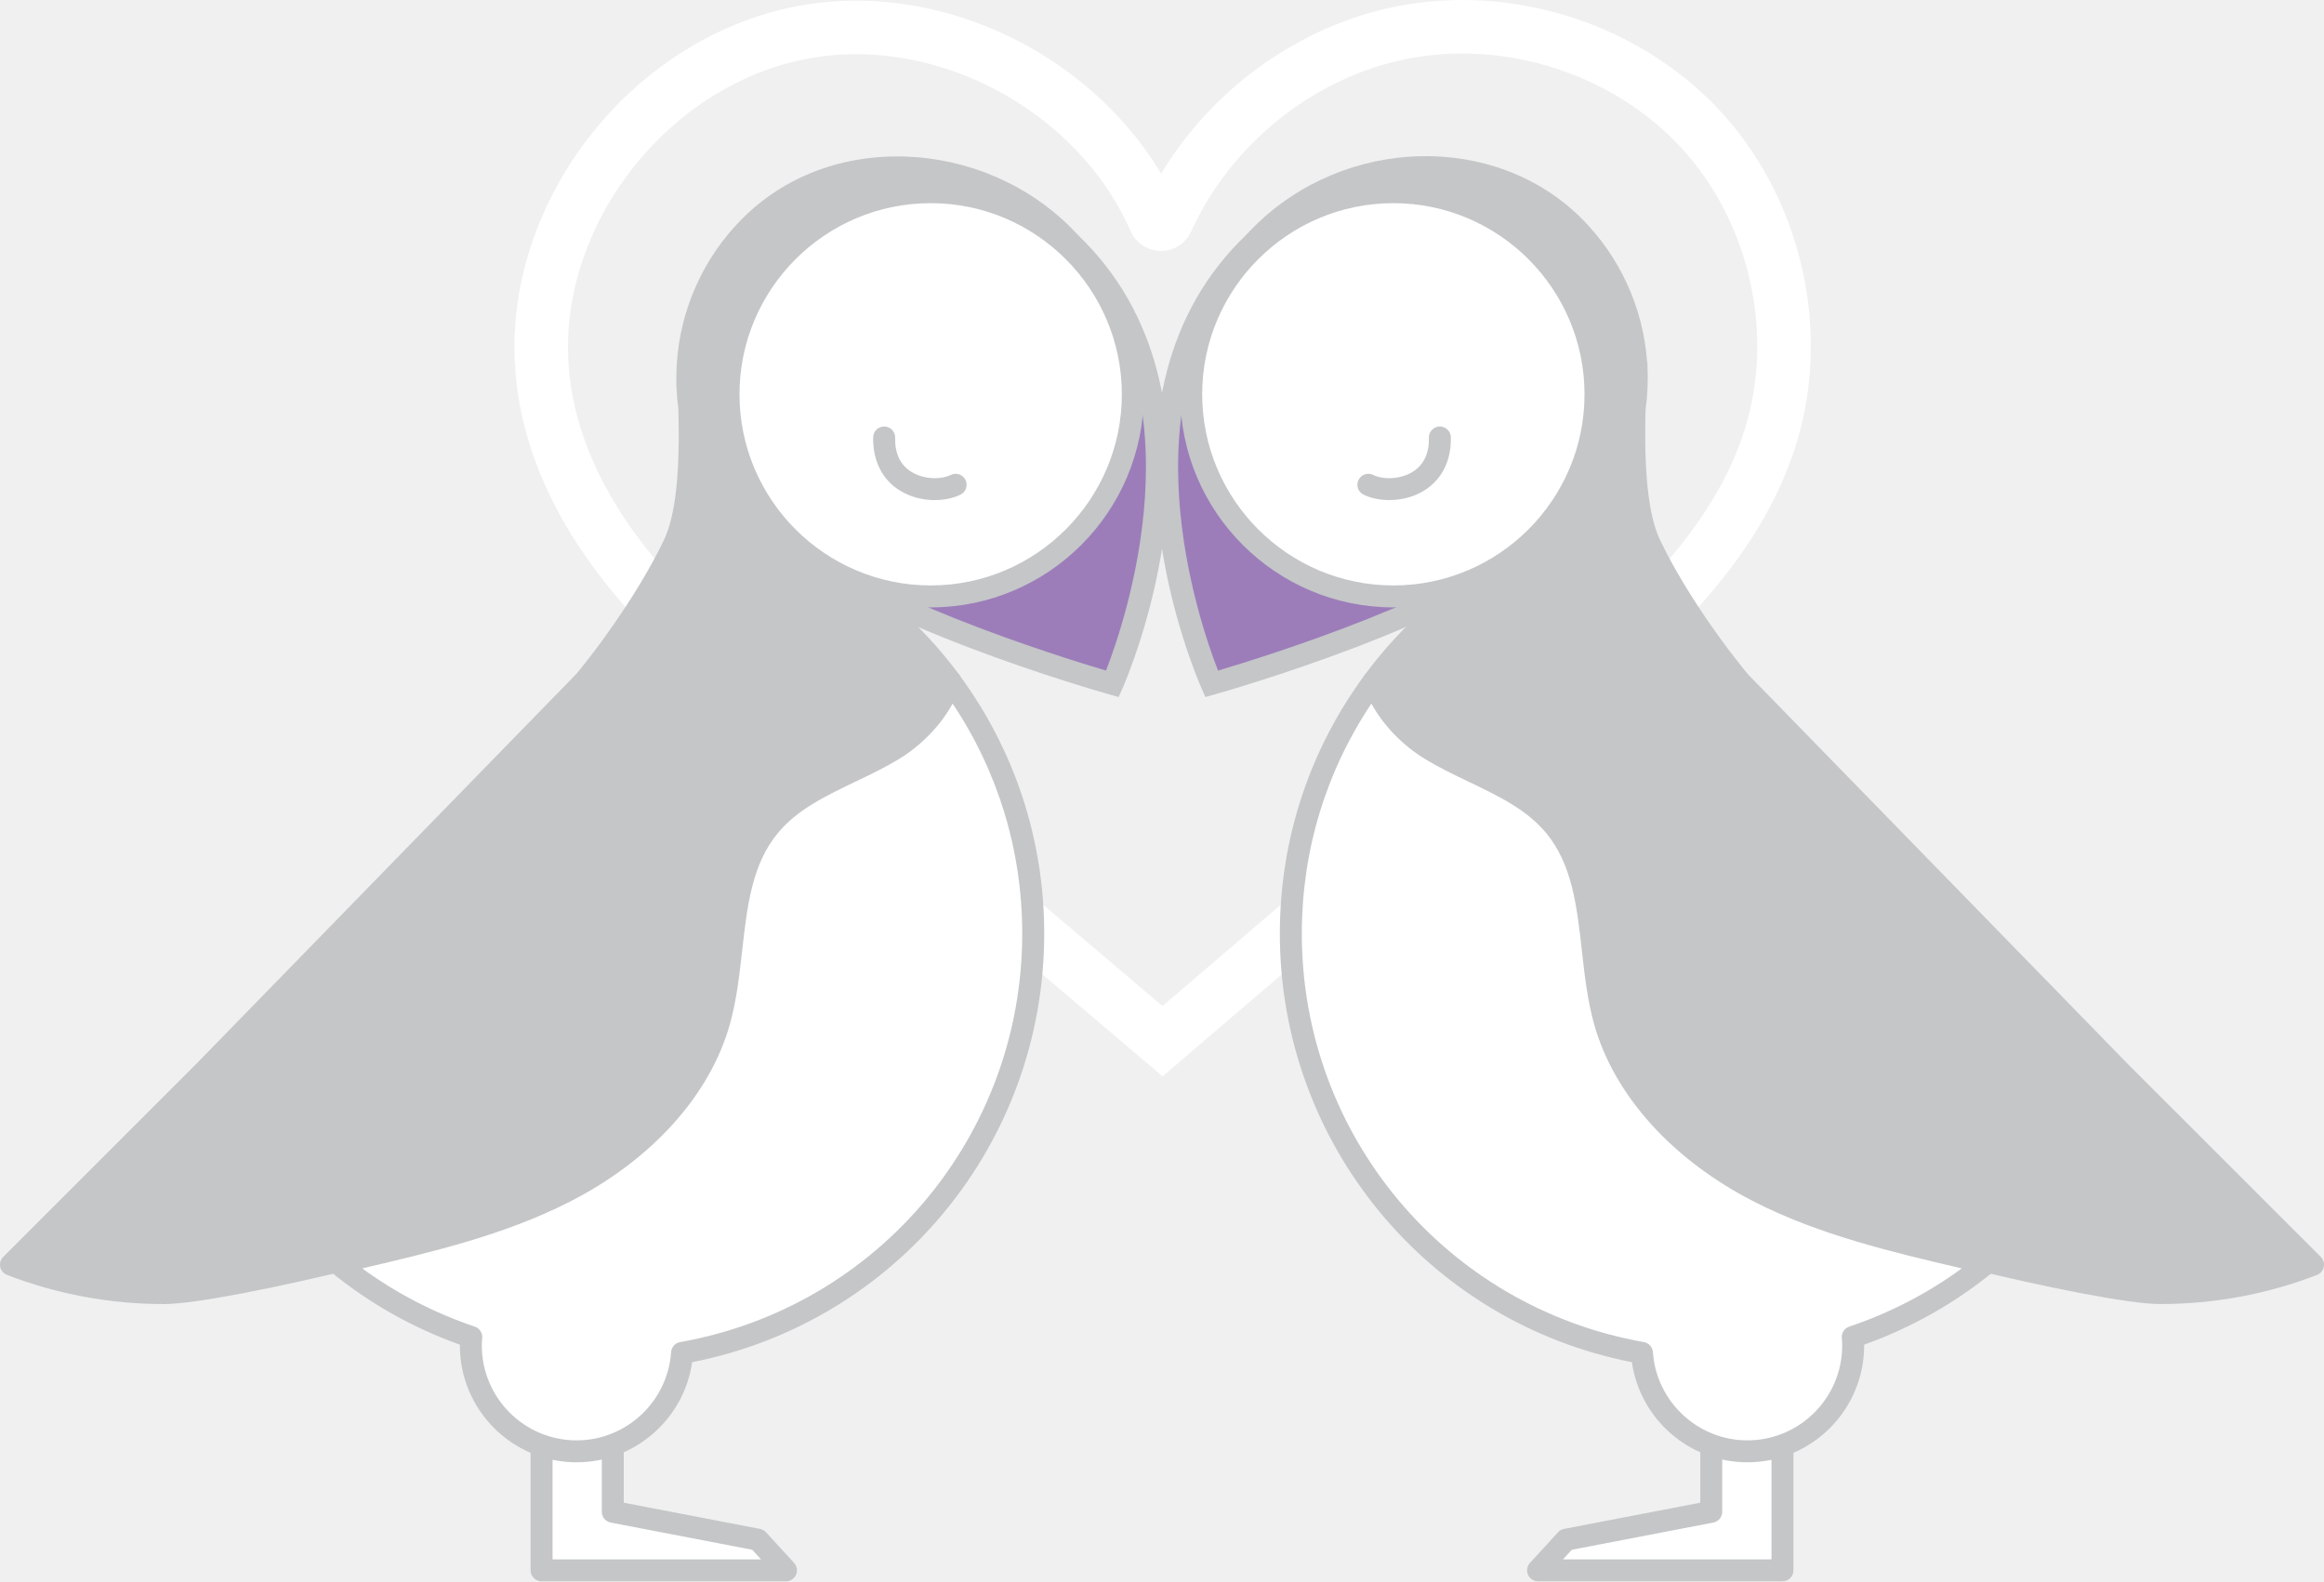
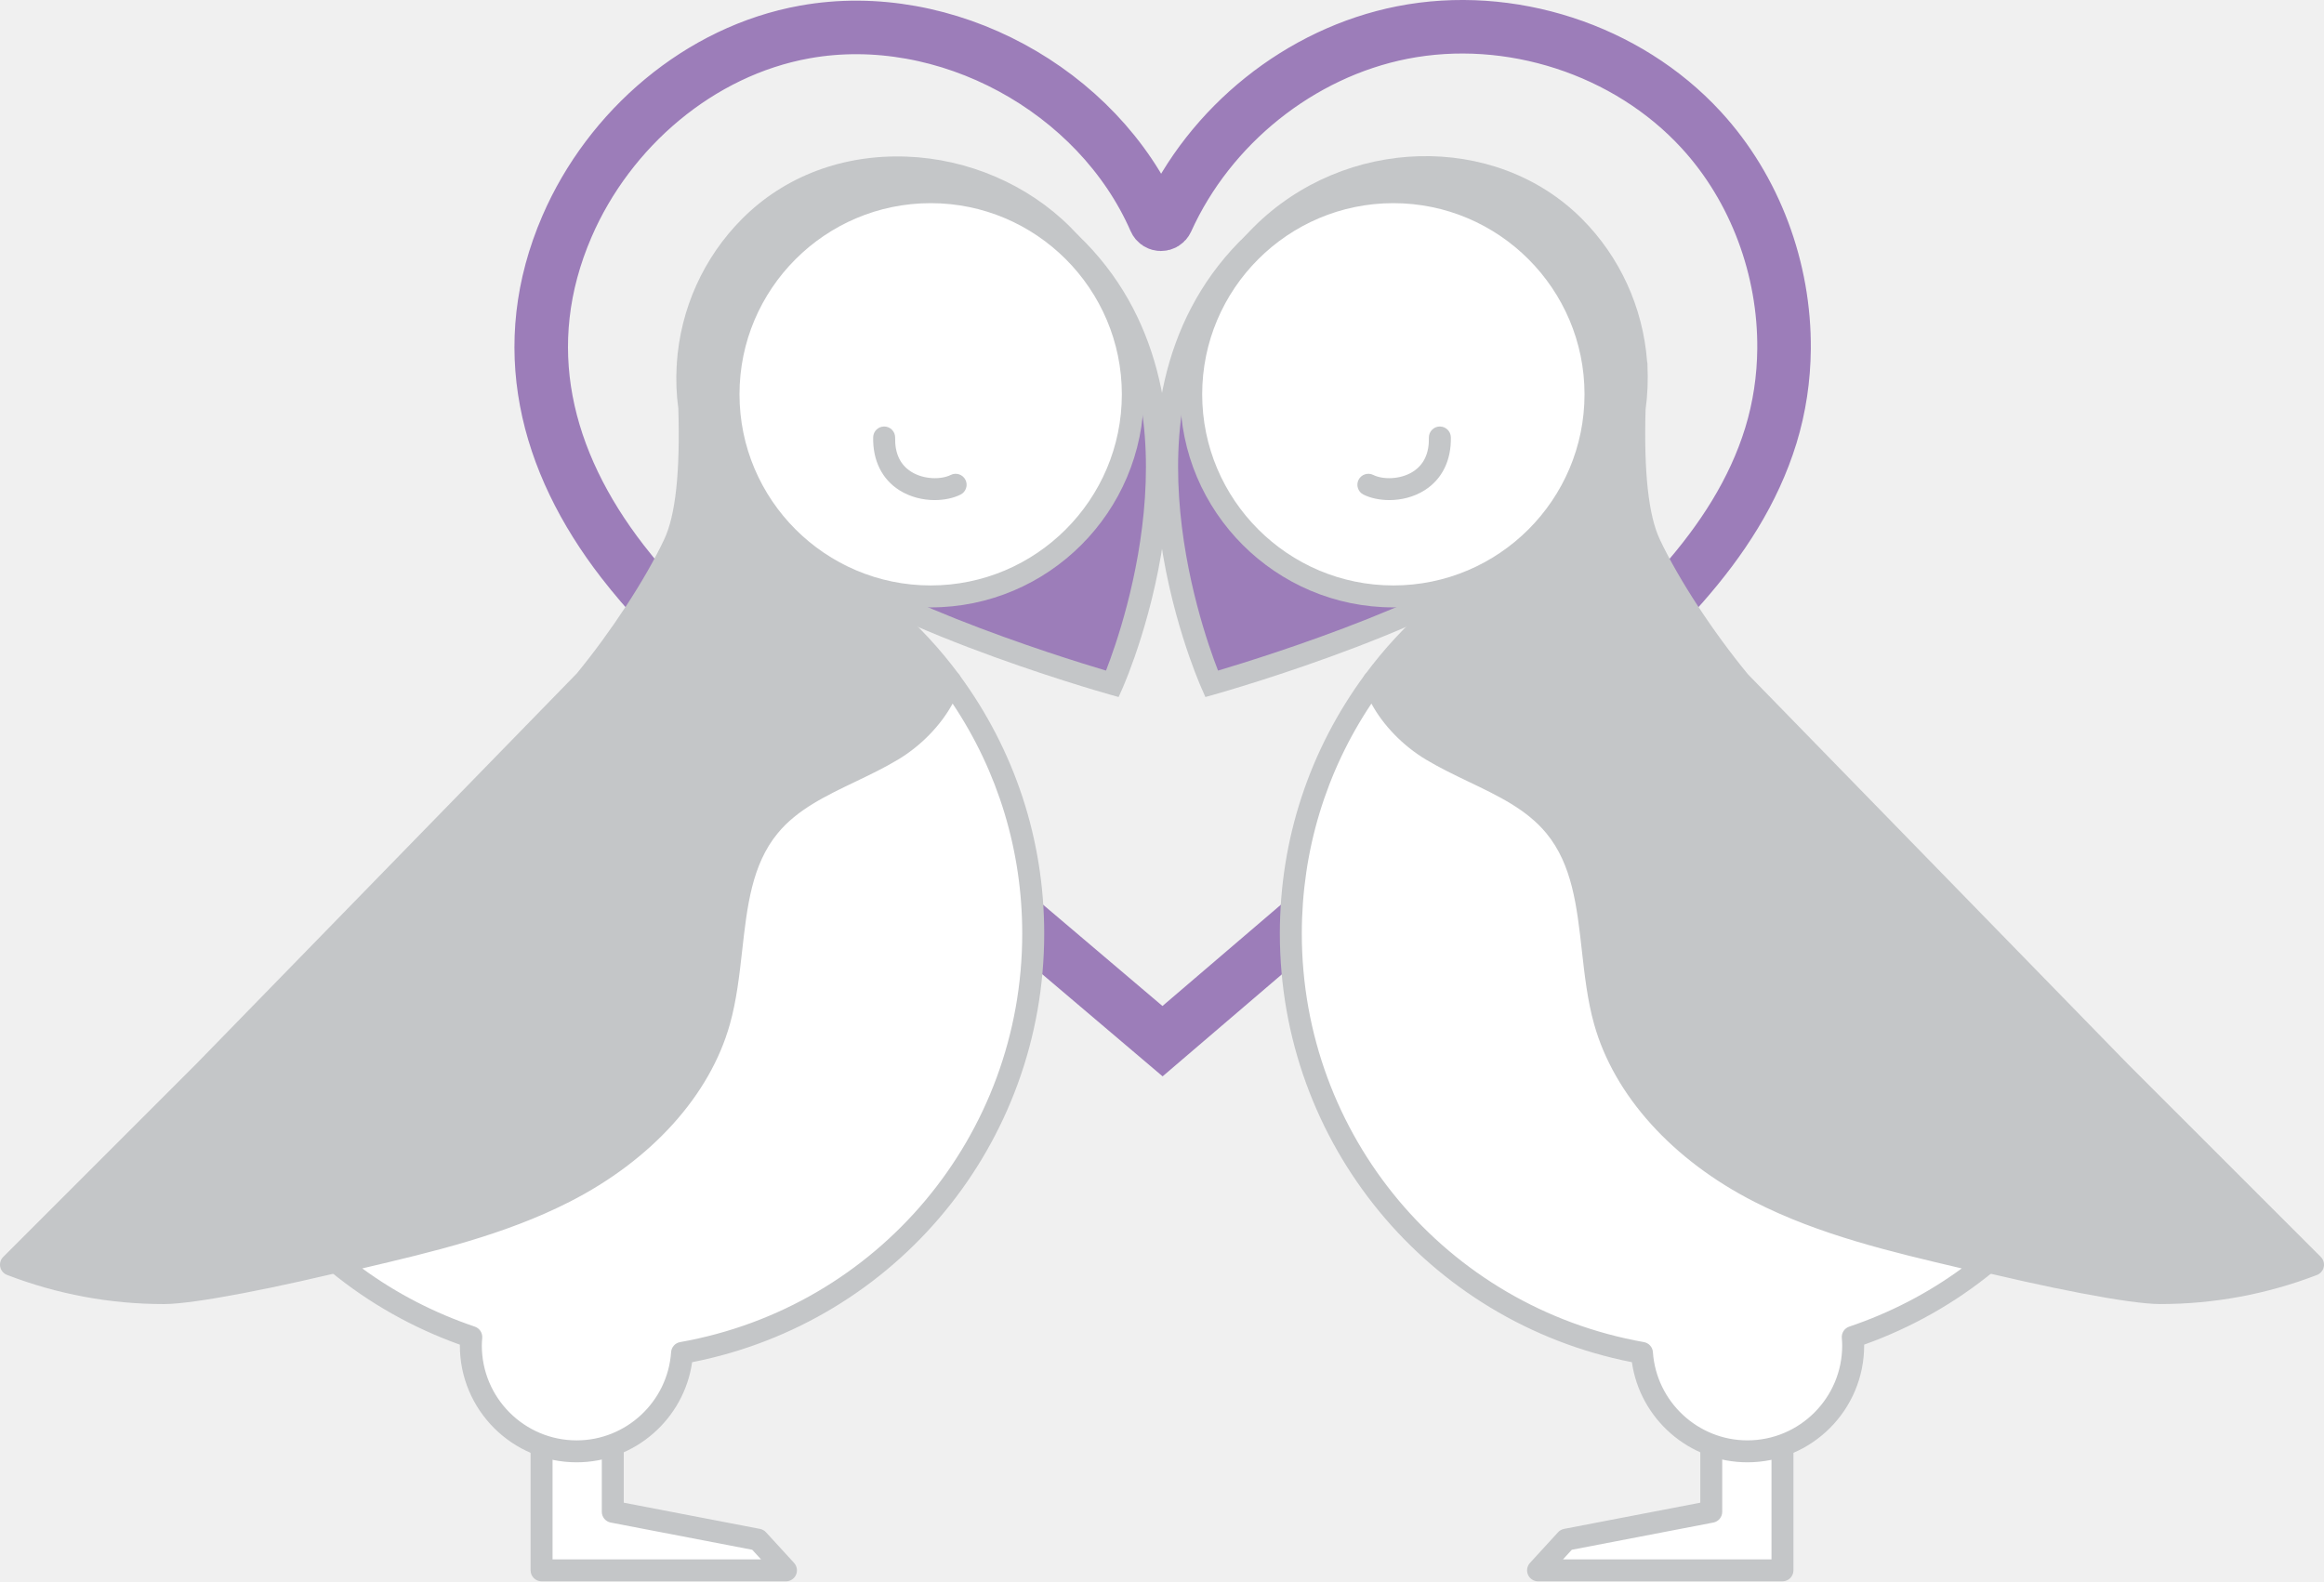
<svg xmlns="http://www.w3.org/2000/svg" version="1.1" id="Layer_1" x="0px" y="0px" width="173.608px" height="118.142px" viewBox="0 0 173.608 118.142" enable-background="new 0 0 173.608 118.142" xml:space="preserve">
  <g>
-     <path fill="none" stroke="#FFFFFF" stroke-width="4" stroke-miterlimit="10" d="M133.272,26.077   c0.053-5.97-2.147-11.979-6.199-16.382c-5.534-6.017-14.298-8.843-22.319-7.264C97.105,3.937,90.369,9.374,87.162,16.47   c-0.175,0.383-0.703,0.379-0.871-0.006C82.021,6.702,70.643,0.499,60.122,2.388C52.24,3.803,45.503,9.632,42.356,16.911   c-3.846,8.896-1.662,17.529,4.148,25.036c3.609,4.662,8.139,8.514,12.635,12.328c9.236,7.837,18.469,15.674,27.705,23.512   c9.74-8.334,19.48-16.666,29.221-25c6.666-5.703,13.643-11.866,16.223-20.249C132.93,30.442,133.252,28.263,133.272,26.077z" />
+     <path fill="none" stroke="#9C7DB9" stroke-width="4" stroke-miterlimit="10" d="M133.272,26.077   c0.053-5.97-2.147-11.979-6.199-16.382c-5.534-6.017-14.298-8.843-22.319-7.264C97.105,3.937,90.369,9.374,87.162,16.47   c-0.175,0.383-0.703,0.379-0.871-0.006C82.021,6.702,70.643,0.499,60.122,2.388C52.24,3.803,45.503,9.632,42.356,16.911   c-3.846,8.896-1.662,17.529,4.148,25.036c3.609,4.662,8.139,8.514,12.635,12.328c9.236,7.837,18.469,15.674,27.705,23.512   c9.74-8.334,19.48-16.666,29.221-25c6.666-5.703,13.643-11.866,16.223-20.249C132.93,30.442,133.252,28.263,133.272,26.077z" />
    <path fill="#C4C6C8" d="M158.358,80.055l-28.416-29.159c-2.39-2.908-5.067-6.821-6.683-10.223   c-1.17-2.467-1.242-6.808-1.144-10.184c0.142-1.031,0.185-2.07,0.126-3.107c0.004-0.053,0.006-0.112,0.008-0.164l-0.015,0.018   c-0.244-3.76-1.787-7.452-4.661-10.326c-6.279-6.279-17.072-5.634-23.349,0.643c-6.278,6.279-5.664,15.812,0.616,22.091   c3.355,3.357,7.826,4.902,12.22,4.671l-0.017,0.019c0.301,0.049,1.559-0.156,1.713,0.021c0.097,0,0.104,0.092,0.078,0.218   c-2.352,1.812-4.455,3.933-6.217,6.324c0.645,2.06,2.406,4.001,4.33,5.153c3.112,1.865,6.885,2.879,9.193,5.678   c3.232,3.917,2.363,9.684,3.732,14.572c1.594,5.69,6.297,10.082,11.563,12.765c5.267,2.681,25.468,7.543,29.925,7.543   c4.029,0,7.878-0.756,11.426-2.121L158.358,80.055z" />
    <path fill="#C4C6C8" d="M161.365,97.427c-4.576,0-24.99-4.929-30.299-7.633c-6.125-3.118-10.492-7.956-11.982-13.273   c-0.5-1.784-0.711-3.671-0.916-5.497c-0.369-3.304-0.719-6.425-2.657-8.775c-1.455-1.764-3.563-2.775-5.798-3.844   c-1.061-0.51-2.158-1.035-3.186-1.651c-2.228-1.335-4.025-3.485-4.691-5.612c-0.077-0.249-0.032-0.521,0.123-0.73   c1.406-1.912,3.043-3.676,4.879-5.266c-4.723,0.188-9.268-1.613-12.576-4.922c-6.803-6.803-7.068-16.798-0.617-23.25   c6.816-6.817,18.042-7.11,24.51-0.644c2.852,2.854,4.584,6.641,4.887,10.682c0.025,0.083,0.033,0.169,0.027,0.259   c0.053,1.157,0.008,2.257-0.141,3.331c-0.131,4.708,0.218,7.917,1.074,9.721c1.422,2.999,3.941,6.852,6.574,10.054l28.365,29.103   l14.428,14.427c0.197,0.196,0.279,0.479,0.222,0.75s-0.248,0.496-0.507,0.597C169.332,96.695,165.389,97.427,161.365,97.427    M103.539,51.037c0.639,1.632,2.074,3.254,3.832,4.309c0.963,0.577,2.024,1.086,3.052,1.578c2.296,1.1,4.668,2.236,6.354,4.279   c2.248,2.729,2.641,6.24,3.022,9.638c0.196,1.761,0.399,3.581,0.864,5.237c1.367,4.877,5.43,9.344,11.146,12.254   c5.034,2.563,25.22,7.455,29.556,7.455c3.396,0,6.73-0.551,9.932-1.635l-13.518-13.518c-0.004-0.003-0.006-0.005-0.009-0.008   l-28.417-29.158c-2.797-3.4-5.335-7.285-6.836-10.444c-0.982-2.072-1.371-5.428-1.222-10.56c0.144-1.06,0.183-2.052,0.128-3.036   l0.016-0.004c-0.013-0.045-0.019-0.089-0.021-0.137c-0.242-3.707-1.813-7.188-4.424-9.799c-5.842-5.841-16.002-5.545-22.189,0.644   c-5.79,5.79-5.525,14.789,0.616,20.93c3.044,3.042,7.264,4.664,11.598,4.432c0.089-0.006,0.173,0.006,0.253,0.026   c0.092-0.005,0.219-0.016,0.357-0.026c0.67-0.047,1.186-0.084,1.551,0.149c0.113,0.058,0.214,0.136,0.285,0.224   c0.189,0.234,0.247,0.529,0.171,0.877c-0.04,0.189-0.147,0.357-0.299,0.477C107.123,46.926,105.175,48.881,103.539,51.037" />
    <path fill="#9C7DB9" d="M90.509,51.094c0,0,18.747-5.279,24.55-11.083c5.803-5.803,5.885-15.13,0.184-20.832   c-5.703-5.703-16.362-6.395-22.098-0.527C81.439,30.627,90.509,51.094,90.509,51.094" />
    <path fill="#C4C6C8" d="M90.047,52.075l-0.287-0.649c-0.381-0.855-9.159-21.114,2.797-33.347c2.708-2.771,6.58-4.311,10.9-4.335   c0.033-0.001,0.067-0.001,0.103-0.001c4.64,0,9.218,1.811,12.262,4.855c6.013,6.014,5.931,15.879-0.183,21.992   c-5.885,5.888-24.133,11.074-24.907,11.292L90.047,52.075z M103.56,15.384c-0.03,0-0.062,0-0.093,0.002   c-3.881,0.021-7.338,1.385-9.737,3.84C83.711,29.476,89.601,46.536,90.99,50.1c3.441-1.023,18.529-5.709,23.489-10.669   c5.474-5.474,5.556-14.299,0.183-19.672C111.918,17.017,107.774,15.384,103.56,15.384" />
    <path fill="#FFFFFF" d="M88.985,29.458c0,8.34,6.761,15.102,15.101,15.102c8.342,0,15.102-6.762,15.102-15.102   s-6.76-15.101-15.102-15.101C95.746,14.357,88.985,21.118,88.985,29.458" />
    <path fill="#C4C6C8" d="M104.086,45.379c-8.778,0-15.92-7.142-15.92-15.921s7.142-15.922,15.92-15.922   c8.779,0,15.922,7.143,15.922,15.922S112.865,45.379,104.086,45.379 M104.086,15.178c-7.873,0-14.28,6.407-14.28,14.28   c0,7.875,6.407,14.281,14.28,14.281c7.875,0,14.281-6.406,14.281-14.281C118.367,21.585,111.961,15.178,104.086,15.178" />
    <polyline fill="#FFFFFF" points="127.835,108.152 127.835,112.945 116.995,115.029 114.896,117.322 127.835,117.322    133.154,117.322 133.154,108.152  " />
    <path fill="#C4C6C8" d="M133.154,118.142h-18.258c-0.324,0-0.619-0.192-0.75-0.489c-0.131-0.298-0.074-0.645,0.146-0.886   l2.099-2.291c0.119-0.13,0.276-0.218,0.449-0.252l10.176-1.957v-4.115c0-0.453,0.366-0.819,0.819-0.819   c0.454,0,0.819,0.366,0.819,0.819v4.793c0,0.394-0.277,0.731-0.663,0.806l-10.574,2.034l-0.657,0.716h15.574v-8.349   c0-0.453,0.367-0.819,0.82-0.819s0.82,0.366,0.82,0.819v9.17C133.975,117.774,133.607,118.142,133.154,118.142" />
    <path fill="#FFFFFF" d="M148.406,94.36c-0.03-0.007-0.062-0.017-0.092-0.022c-5.75-1.364-11.611-2.594-16.877-5.274   c-5.265-2.683-9.968-7.074-11.563-12.765c-1.37-4.889-0.501-10.655-3.732-14.572c-2.308-2.799-6.08-3.813-9.193-5.678   c-1.924-1.152-3.686-3.094-4.33-5.153c-3.891,5.278-6.192,11.798-6.192,18.856c0,15.666,11.324,28.68,26.231,31.323   c0.281,4.108,3.695,7.355,7.875,7.355c4.365,0,7.902-3.538,7.902-7.903c0-0.215-0.015-0.427-0.031-0.638   C142.082,98.646,145.468,96.771,148.406,94.36" />
    <path fill="#C4C6C8" d="M130.533,109.25c-4.347,0-8.019-3.237-8.627-7.48c-15.275-3.005-26.299-16.372-26.299-32.018   c0-7.016,2.196-13.705,6.352-19.344c0.183-0.248,0.498-0.367,0.795-0.322c0.306,0.052,0.556,0.27,0.648,0.564   c0.551,1.76,2.071,3.559,3.969,4.696c0.963,0.576,2.024,1.085,3.052,1.578c2.296,1.099,4.668,2.235,6.354,4.278   c2.248,2.729,2.641,6.24,3.022,9.638c0.196,1.761,0.399,3.581,0.864,5.237c1.367,4.877,5.43,9.344,11.146,12.254   c4.694,2.39,9.986,3.632,15.103,4.832l1.591,0.375c0.305,0.072,0.587,0.321,0.657,0.625s0.008,0.634-0.232,0.83   c-2.877,2.359-6.128,4.196-9.672,5.467v0.065C139.256,105.336,135.343,109.25,130.533,109.25 M102.447,52.566   c-3.408,5.096-5.199,11.008-5.199,17.186c0,15.056,10.746,27.89,25.552,30.517c0.372,0.065,0.651,0.375,0.676,0.75   c0.255,3.697,3.354,6.592,7.058,6.592c3.906,0,7.082-3.178,7.082-7.084c0-0.19-0.013-0.38-0.028-0.569   c-0.032-0.375,0.196-0.725,0.554-0.844c3.041-1.027,5.862-2.488,8.406-4.349l-0.01-0.003c-5.211-1.223-10.603-2.488-15.471-4.969   c-6.125-3.117-10.492-7.955-11.982-13.272c-0.5-1.784-0.711-3.671-0.916-5.497c-0.369-3.304-0.719-6.425-2.657-8.775   c-1.455-1.765-3.563-2.775-5.798-3.844c-1.061-0.51-2.158-1.035-3.186-1.652C104.8,55.717,103.33,54.191,102.447,52.566" />
    <path fill="#C4C6C8" d="M103.787,37.362c-0.734,0-1.416-0.153-1.932-0.41c-0.405-0.2-0.57-0.693-0.371-1.1   c0.203-0.406,0.699-0.57,1.101-0.369c0.71,0.354,2.017,0.357,2.964-0.244c0.816-0.519,1.217-1.371,1.192-2.537   c-0.009-0.453,0.351-0.828,0.803-0.838h0.013c0.45,0,0.815,0.355,0.825,0.804c0.035,1.729-0.657,3.134-1.952,3.954   C105.609,37.144,104.662,37.362,103.787,37.362" />
    <path fill="#C4C6C8" d="M15.251,80.055l28.416-29.159c2.39-2.908,5.068-6.821,6.682-10.223c1.17-2.467,1.243-6.808,1.144-10.184   c-0.142-1.031-0.184-2.07-0.126-3.107c-0.003-0.053-0.005-0.112-0.008-0.164l0.015,0.018c0.244-3.76,1.787-7.452,4.661-10.326   c6.28-6.279,17.072-5.634,23.349,0.643c6.277,6.279,5.664,15.812-0.616,22.091c-3.356,3.357-7.826,4.902-12.22,4.671l0.017,0.019   c-0.301,0.049-1.56-0.156-1.713,0.021c-0.097,0-0.104,0.092-0.078,0.218c2.351,1.812,4.454,3.933,6.218,6.324   c-0.646,2.06-2.408,4.001-4.332,5.153c-3.111,1.865-6.885,2.879-9.192,5.678c-3.232,3.917-2.363,9.684-3.733,14.572   c-1.594,5.69-6.297,10.082-11.563,12.765c-5.266,2.681-25.468,7.543-29.925,7.543c-4.029,0-7.878-0.756-11.425-2.121L15.251,80.055   z" />
    <path fill="#C4C6C8" d="M12.246,97.428c-4.026,0-7.97-0.733-11.72-2.178c-0.26-0.1-0.45-0.324-0.508-0.596   c-0.058-0.271,0.026-0.553,0.223-0.749l14.428-14.428l28.41-29.154c2.589-3.155,5.109-7.007,6.528-10.002   c0.859-1.809,1.207-5.017,1.066-9.808c-0.141-0.997-0.186-2.095-0.125-3.177c0.003-0.051,0.009-0.103,0.021-0.153l-0.013-0.001   c0.266-4.105,2.006-7.959,4.899-10.852c3.162-3.164,7.51-4.811,12.288-4.629c4.591,0.174,9.046,2.094,12.222,5.271   c3.162,3.161,4.811,7.301,4.641,11.657c-0.166,4.25-2.032,8.369-5.258,11.594c-3.31,3.308-7.862,5.1-12.576,4.921   c1.834,1.589,3.472,3.354,4.881,5.264c0.154,0.211,0.199,0.483,0.123,0.732c-0.667,2.126-2.467,4.275-4.694,5.611   c-1.026,0.617-2.124,1.144-3.187,1.651c-2.231,1.07-4.34,2.081-5.794,3.845c-1.94,2.352-2.289,5.473-2.66,8.777   c-0.205,1.825-0.416,3.712-0.916,5.495c-1.49,5.317-5.857,10.155-11.982,13.274C37.235,92.498,16.822,97.428,12.246,97.428    M2.312,94.152c3.201,1.085,6.536,1.635,9.934,1.635c4.335,0,24.521-4.893,29.553-7.455c5.716-2.91,9.779-7.377,11.145-12.254   c0.463-1.656,0.669-3.476,0.866-5.236c0.381-3.397,0.773-6.909,3.024-9.637c1.686-2.043,4.059-3.181,6.352-4.279   c1.027-0.493,2.09-1.002,3.053-1.579c1.73-1.038,3.195-2.696,3.834-4.31c-1.639-2.158-3.587-4.111-5.799-5.816   c-0.156-0.12-0.264-0.293-0.303-0.485c-0.071-0.348-0.01-0.642,0.178-0.873c0.072-0.086,0.173-0.162,0.285-0.219   c0.361-0.233,0.881-0.196,1.549-0.147c0.138,0.008,0.267,0.021,0.367,0.024c0.078-0.022,0.162-0.027,0.242-0.026   c4.351,0.238,8.555-1.389,11.596-4.431c2.933-2.932,4.629-6.661,4.779-10.499c0.15-3.892-1.326-7.597-4.162-10.433   c-2.887-2.887-6.941-4.633-11.125-4.791c-4.301-0.162-8.226,1.313-11.064,4.149c-2.612,2.611-4.182,6.091-4.422,9.798   c-0.001,0.022-0.003,0.045-0.006,0.065v0.004c-0.056,1.048-0.015,2.041,0.118,3.021c0.159,5.215-0.23,8.569-1.214,10.646   c-1.496,3.155-4.036,7.04-6.79,10.392L15.84,80.627c-0.004,0.002-0.005,0.006-0.008,0.008L2.312,94.152z" />
    <path fill="#9C7DB9" d="M83.102,51.094c0,0-18.748-5.279-24.55-11.083c-5.803-5.803-5.885-15.13-0.183-20.832   c5.703-5.703,16.362-6.395,22.099-0.527C92.172,30.627,83.102,51.094,83.102,51.094" />
    <path fill="#C4C6C8" d="M83.563,52.075l-0.684-0.192c-0.774-0.218-19.021-5.404-24.908-11.292   c-2.959-2.96-4.609-6.875-4.646-11.027c-0.036-4.156,1.549-8.051,4.465-10.965c3.042-3.043,7.621-4.855,12.262-4.855   c0.032,0,0.067,0,0.103,0.001c4.32,0.024,8.19,1.563,10.898,4.335C93.01,30.312,84.23,50.57,83.852,51.426L83.563,52.075z    M70.05,15.384c-4.216,0-8.358,1.633-11.101,4.375c-2.601,2.601-4.016,6.077-3.984,9.791c0.032,3.719,1.513,7.228,4.166,9.881   c4.963,4.962,20.049,9.646,23.49,10.669c1.389-3.563,7.279-20.624-2.741-30.874c-2.397-2.455-5.856-3.819-9.735-3.84   C70.111,15.384,70.082,15.384,70.05,15.384" />
    <path fill="#FFFFFF" d="M84.625,29.458c0,8.34-6.762,15.102-15.102,15.102c-8.341,0-15.102-6.762-15.102-15.102   s6.761-15.101,15.102-15.101C77.863,14.357,84.625,21.118,84.625,29.458" />
    <path fill="#C4C6C8" d="M69.524,45.379c-8.779,0-15.923-7.142-15.923-15.921s7.144-15.922,15.923-15.922   c8.778,0,15.921,7.143,15.921,15.922S78.303,45.379,69.524,45.379 M69.524,15.178c-7.876,0-14.282,6.407-14.282,14.28   c0,7.875,6.406,14.281,14.282,14.281c7.874,0,14.28-6.406,14.28-14.281C83.805,21.585,77.398,15.178,69.524,15.178" />
    <polyline fill="#FFFFFF" points="45.775,108.152 45.775,112.945 56.615,115.029 58.713,117.322 45.775,117.322 40.456,117.322    40.456,108.152  " />
    <path fill="#C4C6C8" d="M58.713,118.142H40.457c-0.453,0-0.82-0.367-0.82-0.82v-9.17c0-0.453,0.367-0.819,0.82-0.819   c0.454,0,0.82,0.366,0.82,0.819v8.349h15.574l-0.657-0.716l-10.573-2.034c-0.387-0.074-0.665-0.412-0.665-0.806v-4.793   c0-0.453,0.367-0.819,0.82-0.819c0.453,0,0.82,0.366,0.82,0.819v4.115l10.175,1.957c0.173,0.034,0.33,0.122,0.45,0.252l2.099,2.291   c0.219,0.241,0.275,0.588,0.145,0.886C59.333,117.949,59.039,118.142,58.713,118.142" />
    <path fill="#FFFFFF" d="M25.203,94.36c0.031-0.007,0.062-0.017,0.093-0.022c5.749-1.364,11.61-2.594,16.876-5.274   c5.265-2.683,9.968-7.074,11.563-12.765c1.37-4.889,0.501-10.655,3.732-14.572c2.308-2.799,6.082-3.813,9.193-5.678   c1.924-1.152,3.686-3.094,4.331-5.153c3.89,5.278,6.192,11.798,6.192,18.856c0,15.666-11.324,28.68-26.231,31.323   c-0.282,4.108-3.695,7.355-7.875,7.355c-4.365,0-7.903-3.538-7.903-7.903c0-0.215,0.015-0.427,0.032-0.638   C31.528,98.646,28.142,96.771,25.203,94.36" />
    <path fill="#C4C6C8" d="M43.076,109.25c-4.809,0-8.723-3.913-8.723-8.724v-0.064c-3.545-1.272-6.796-3.109-9.67-5.466   c-0.237-0.196-0.346-0.508-0.28-0.811c0.065-0.301,0.294-0.539,0.592-0.618c0.007-0.002,0.105-0.026,0.111-0.028l1.592-0.375   c5.119-1.2,10.41-2.442,15.101-4.832c5.716-2.91,9.779-7.377,11.146-12.254c0.463-1.655,0.668-3.476,0.865-5.235   c0.381-3.397,0.775-6.91,3.024-9.64c1.686-2.041,4.059-3.18,6.352-4.278c1.027-0.492,2.09-1.002,3.053-1.578   c1.869-1.122,3.429-2.964,3.97-4.696c0.093-0.295,0.343-0.513,0.649-0.563c0.295-0.05,0.611,0.073,0.795,0.321   c4.154,5.64,6.352,12.328,6.352,19.344c0,15.646-11.023,29.013-26.301,32.018C51.096,106.014,47.424,109.25,43.076,109.25    M27.062,94.764c2.544,1.861,5.364,3.32,8.406,4.35c0.356,0.119,0.583,0.465,0.556,0.838c-0.015,0.191-0.031,0.381-0.031,0.575   c0,3.906,3.177,7.085,7.083,7.085c3.704,0,6.804-2.896,7.057-6.592c0.026-0.376,0.304-0.686,0.676-0.751   c14.806-2.627,25.554-15.461,25.554-30.517c0-6.178-1.795-12.09-5.2-17.186c-0.884,1.624-2.353,3.15-4.082,4.186   c-1.026,0.617-2.124,1.143-3.187,1.652c-2.231,1.069-4.339,2.079-5.794,3.844c-1.94,2.352-2.289,5.473-2.659,8.777   c-0.206,1.824-0.417,3.713-0.917,5.495c-1.49,5.317-5.857,10.155-11.981,13.272c-4.867,2.48-10.257,3.744-15.47,4.969   L27.062,94.764z" />
    <path fill="#C4C6C8" d="M69.822,37.362c-0.873,0-1.82-0.219-2.643-0.74c-1.293-0.82-1.987-2.226-1.951-3.955   c0.011-0.447,0.375-0.803,0.82-0.803h0.019c0.452,0.01,0.812,0.385,0.802,0.838c-0.025,1.166,0.375,2.019,1.191,2.537   c0.951,0.602,2.254,0.598,2.964,0.244c0.401-0.201,0.897-0.037,1.099,0.369s0.036,0.898-0.369,1.1   C71.238,37.209,70.557,37.362,69.822,37.362" />
  </g>
</svg>
